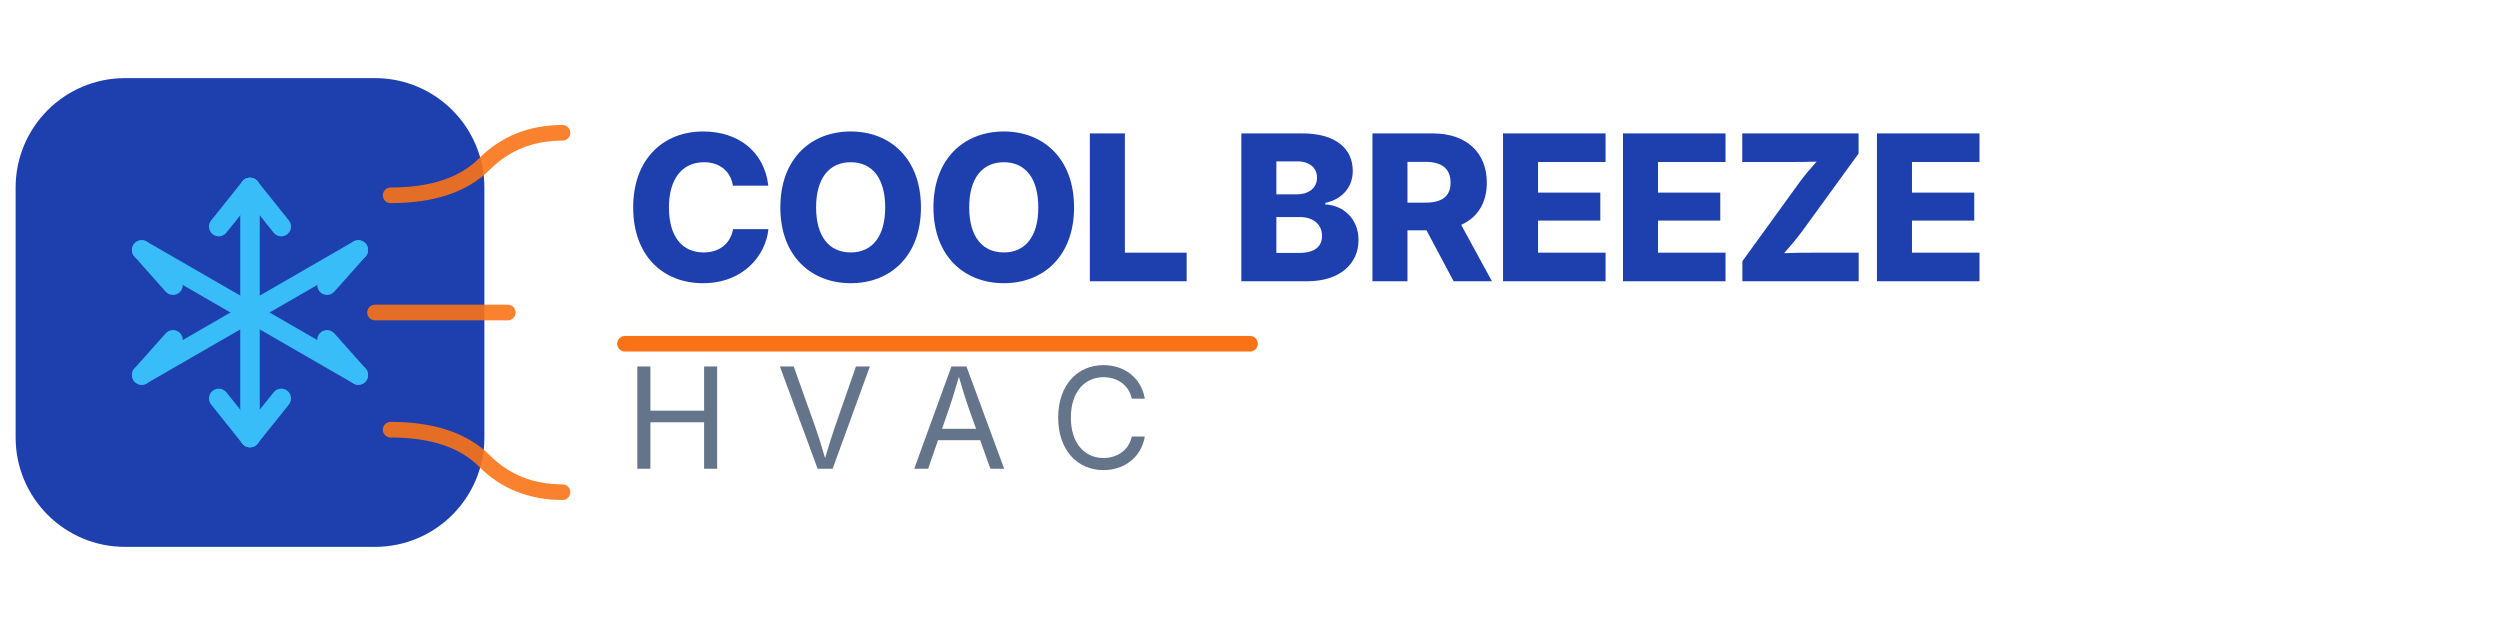
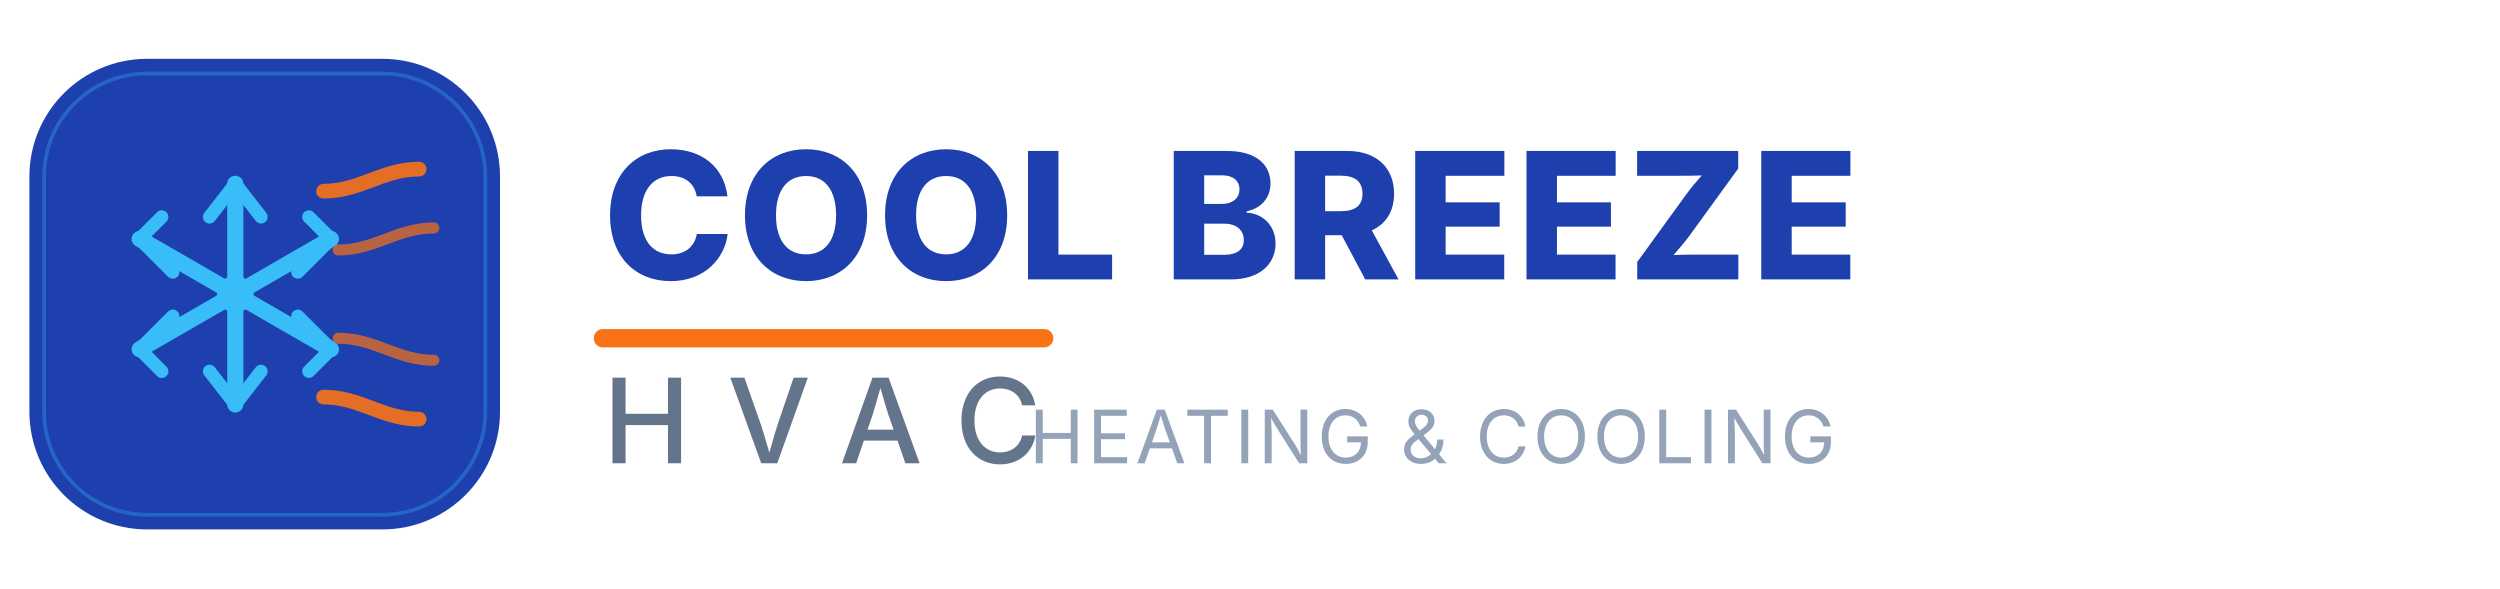
- <svg xmlns="http://www.w3.org/2000/svg" viewBox="0 0 320 80" fill="none">
-   <rect x="2" y="10" width="60" height="60" rx="14" fill="#1E40AF" />
-   <g transform="translate(32, 40)" stroke="#38BDF8" stroke-width="2.5" stroke-linecap="round">
-     <line x1="0" y1="-16" x2="0" y2="16" />
-     <line x1="-13.86" y1="-8" x2="13.86" y2="8" />
-     <line x1="-13.86" y1="8" x2="13.86" y2="-8" />
-     <line x1="0" y1="-16" x2="-4" y2="-11" />
-     <line x1="0" y1="-16" x2="4" y2="-11" />
-     <line x1="0" y1="16" x2="-4" y2="11" />
-     <line x1="0" y1="16" x2="4" y2="11" />
-     <line x1="-13.86" y1="-8" x2="-9.86" y2="-3.5" />
-     <line x1="13.86" y1="8" x2="9.86" y2="3.5" />
-     <line x1="-13.86" y1="8" x2="-9.86" y2="3.5" />
-     <line x1="13.86" y1="-8" x2="9.86" y2="-3.5" />
+ <svg xmlns="http://www.w3.org/2000/svg" viewBox="0 0 340 80" fill="none">
+   <rect x="4" y="8" width="64" height="64" rx="16" fill="#1E40AF" />
+   <rect x="6" y="10" width="60" height="60" rx="14" fill="none" stroke="#38BDF8" stroke-width="0.5" opacity="0.3" />
+   <g transform="translate(32, 40)" stroke="#38BDF8" stroke-linecap="round">
+     <line x1="0" y1="-15" x2="0" y2="15" stroke-width="2.2" />
+     <line x1="-13" y1="-7.5" x2="13" y2="7.5" stroke-width="2.2" />
+     <line x1="-13" y1="7.5" x2="13" y2="-7.5" stroke-width="2.2" />
+     <line x1="0" y1="-15" x2="-3.5" y2="-10.5" stroke-width="1.8" />
+     <line x1="0" y1="-15" x2="3.5" y2="-10.5" stroke-width="1.8" />
+     <line x1="0" y1="15" x2="-3.5" y2="10.5" stroke-width="1.8" />
+     <line x1="0" y1="15" x2="3.5" y2="10.5" stroke-width="1.8" />
+     <line x1="13" y1="-7.5" x2="8.5" y2="-3" stroke-width="1.8" />
+     <line x1="13" y1="-7.5" x2="10" y2="-10.5" stroke-width="1.8" />
+     <line x1="-13" y1="7.5" x2="-8.5" y2="3" stroke-width="1.8" />
+     <line x1="-13" y1="7.5" x2="-10" y2="10.5" stroke-width="1.8" />
+     <line x1="-13" y1="-7.5" x2="-10" y2="-10.5" stroke-width="1.8" />
+     <line x1="-13" y1="-7.5" x2="-8.5" y2="-3" stroke-width="1.8" />
+     <line x1="13" y1="7.5" x2="10" y2="10.5" stroke-width="1.8" />
+     <line x1="13" y1="7.5" x2="8.5" y2="3" stroke-width="1.8" />
+     <circle cx="0" cy="0" r="2.5" fill="#38BDF8" stroke="none" />
  </g>
-   <g stroke="#F97316" stroke-width="2" stroke-linecap="round" opacity="0.9">
-     <path d="M50 25 Q58 25 62 21 Q66 17 72 17" fill="none" />
-     <path d="M48 40 Q58 40 65 40" fill="none" />
-     <path d="M50 55 Q58 55 62 59 Q66 63 72 63" fill="none" />
+   <g fill="none" stroke="#F97316" stroke-linecap="round">
+     <path d="M44 26 C49 26, 52 23, 57 23" stroke-width="2" opacity="0.9" />
+     <path d="M46 34 C51 34, 54 31, 59 31" stroke-width="1.5" opacity="0.7" />
+     <path d="M44 54 C49 54, 52 57, 57 57" stroke-width="2" opacity="0.9" />
+     <path d="M46 46 C51 46, 54 49, 59 49" stroke-width="1.5" opacity="0.7" />
  </g>
-   <text x="80" y="36" font-family="Inter, system-ui, sans-serif" font-weight="800" font-size="26" fill="#1E40AF" letter-spacing="-0.5">
+   <text x="82" y="38" font-family="Inter, system-ui, sans-serif" font-weight="800" font-size="24" fill="#1E40AF" letter-spacing="0.5">
    COOL BREEZE
  </text>
-   <text x="80" y="60" font-family="Inter, system-ui, sans-serif" font-weight="400" font-size="18" fill="#64748B" letter-spacing="6">
+   <line x1="82" y1="46" x2="142" y2="46" stroke="#F97316" stroke-width="2.5" stroke-linecap="round" />
+   <text x="82" y="63" font-family="Inter, system-ui, sans-serif" font-weight="500" font-size="16" fill="#64748B" letter-spacing="5">
    HVAC
  </text>
-   <line x1="80" y1="44" x2="160" y2="44" stroke="#F97316" stroke-width="2" stroke-linecap="round" />
+   <text x="140" y="63" font-family="Inter, system-ui, sans-serif" font-weight="400" font-size="10" fill="#94A3B8" letter-spacing="0.5">
+     HEATING &amp; COOLING
+   </text>
</svg>
